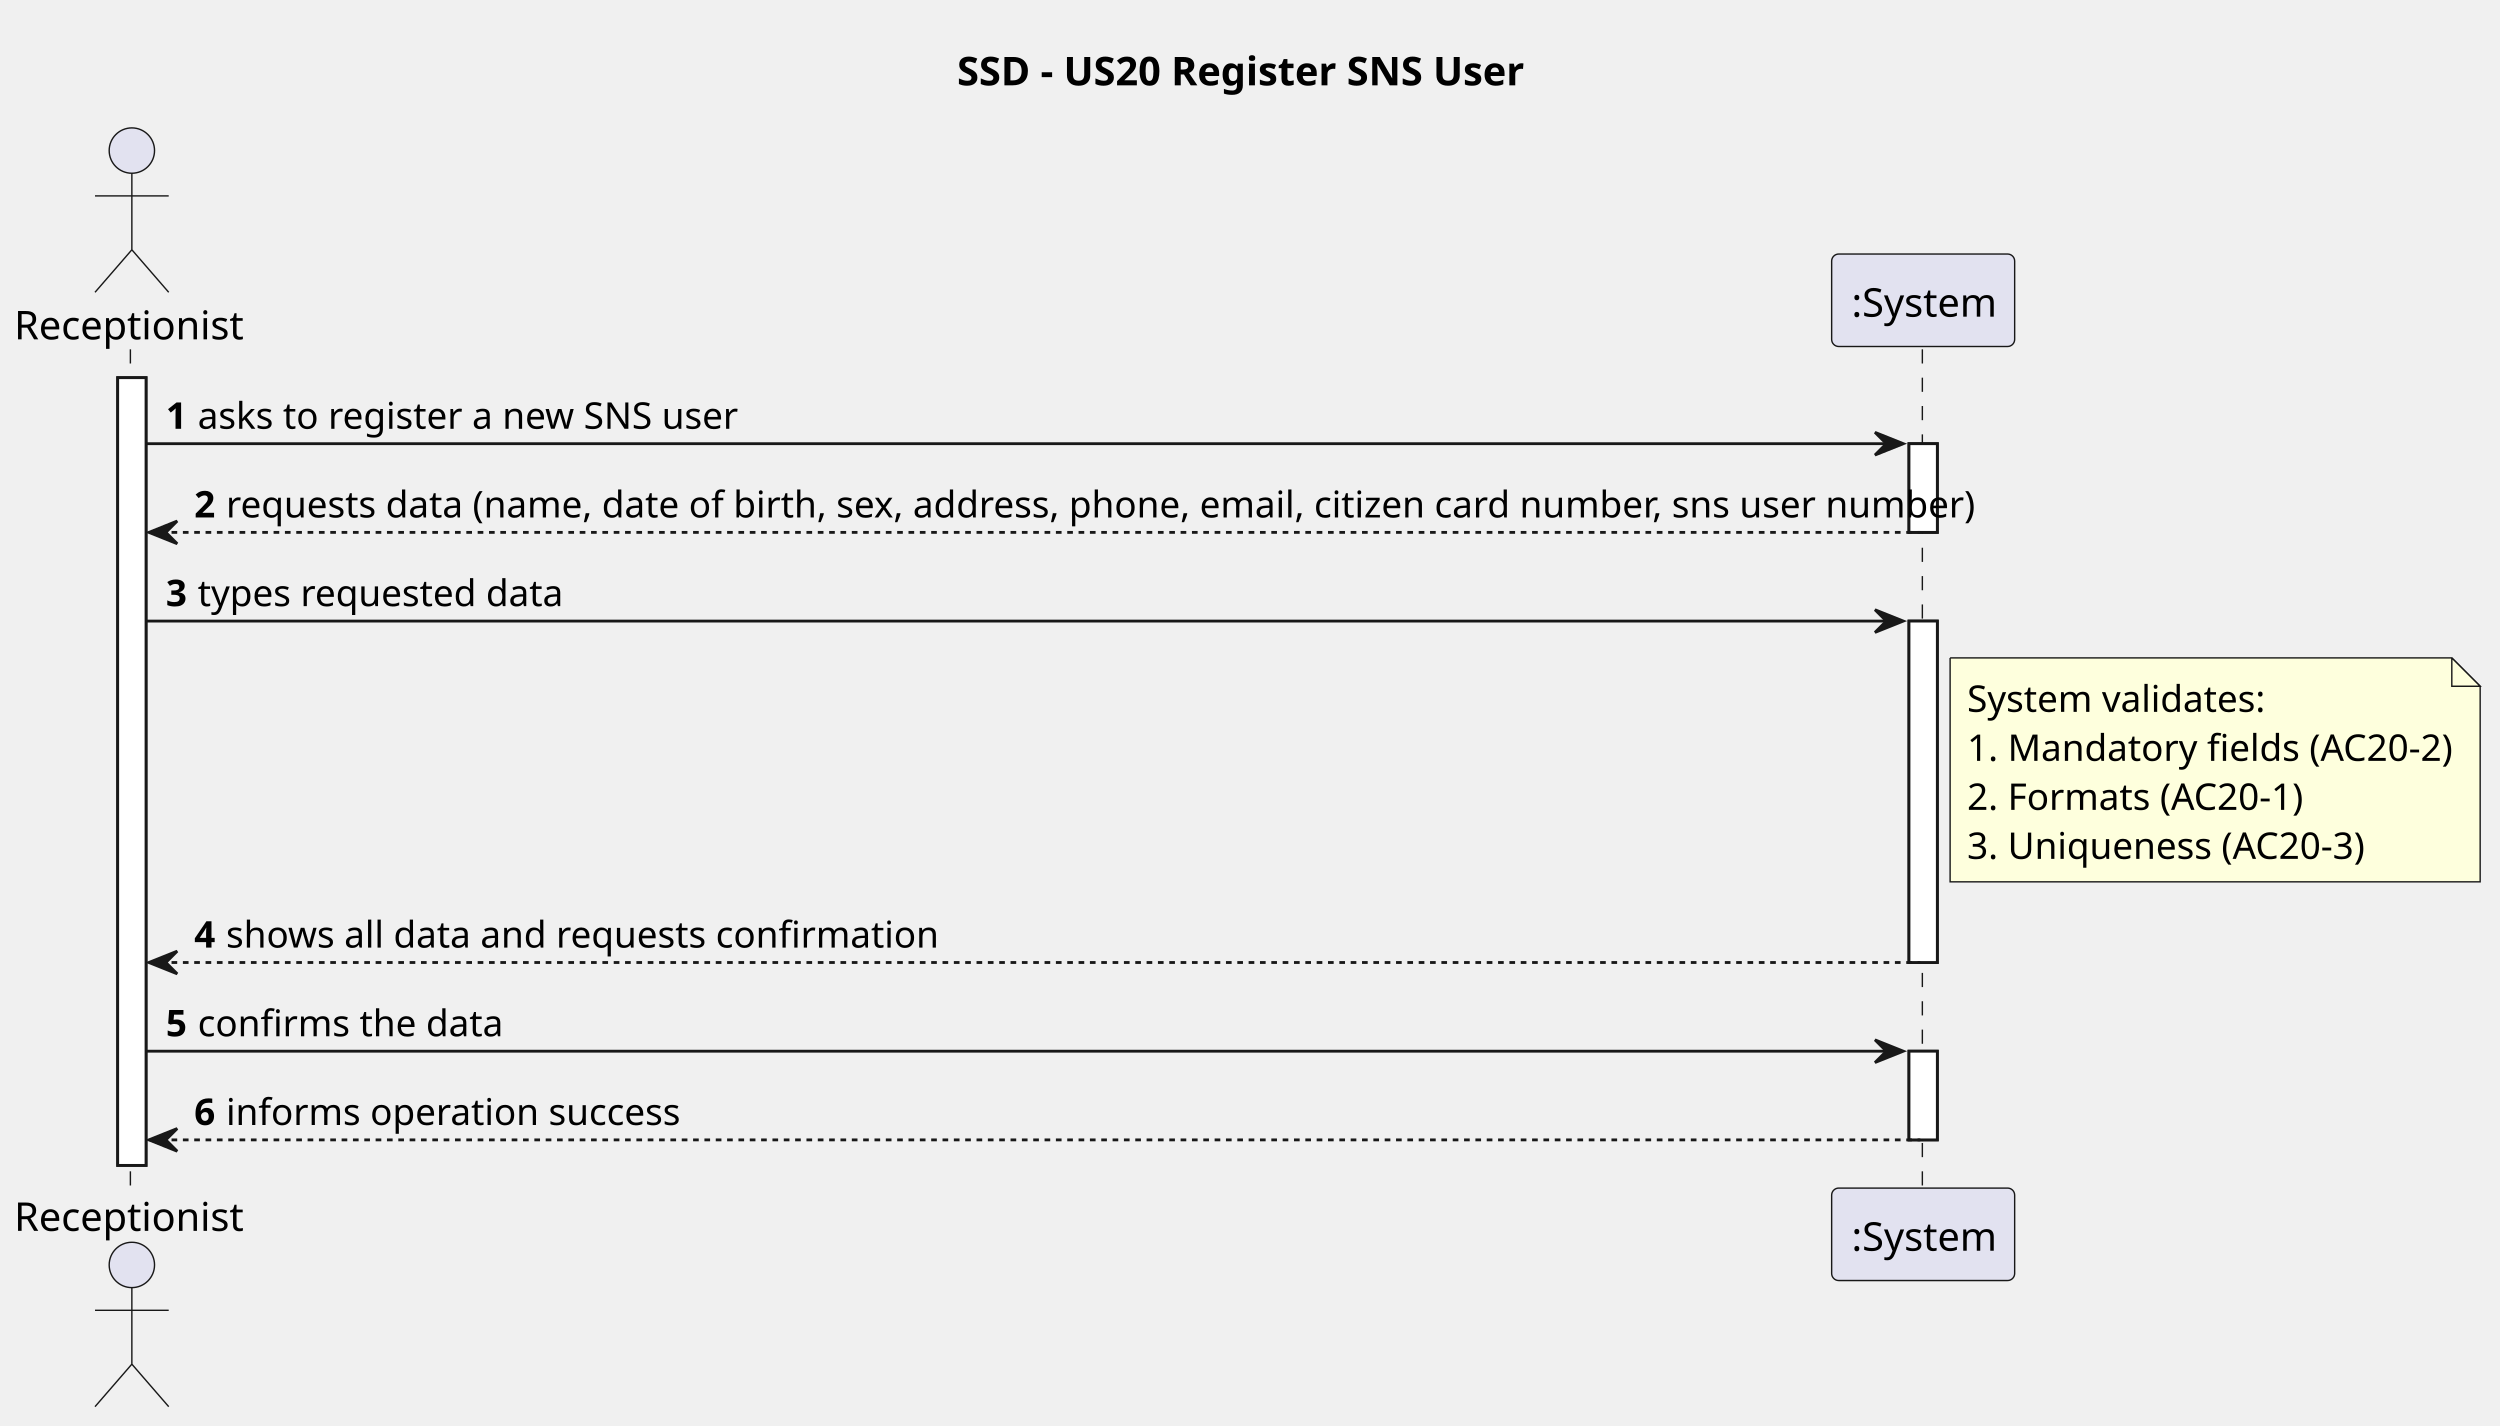
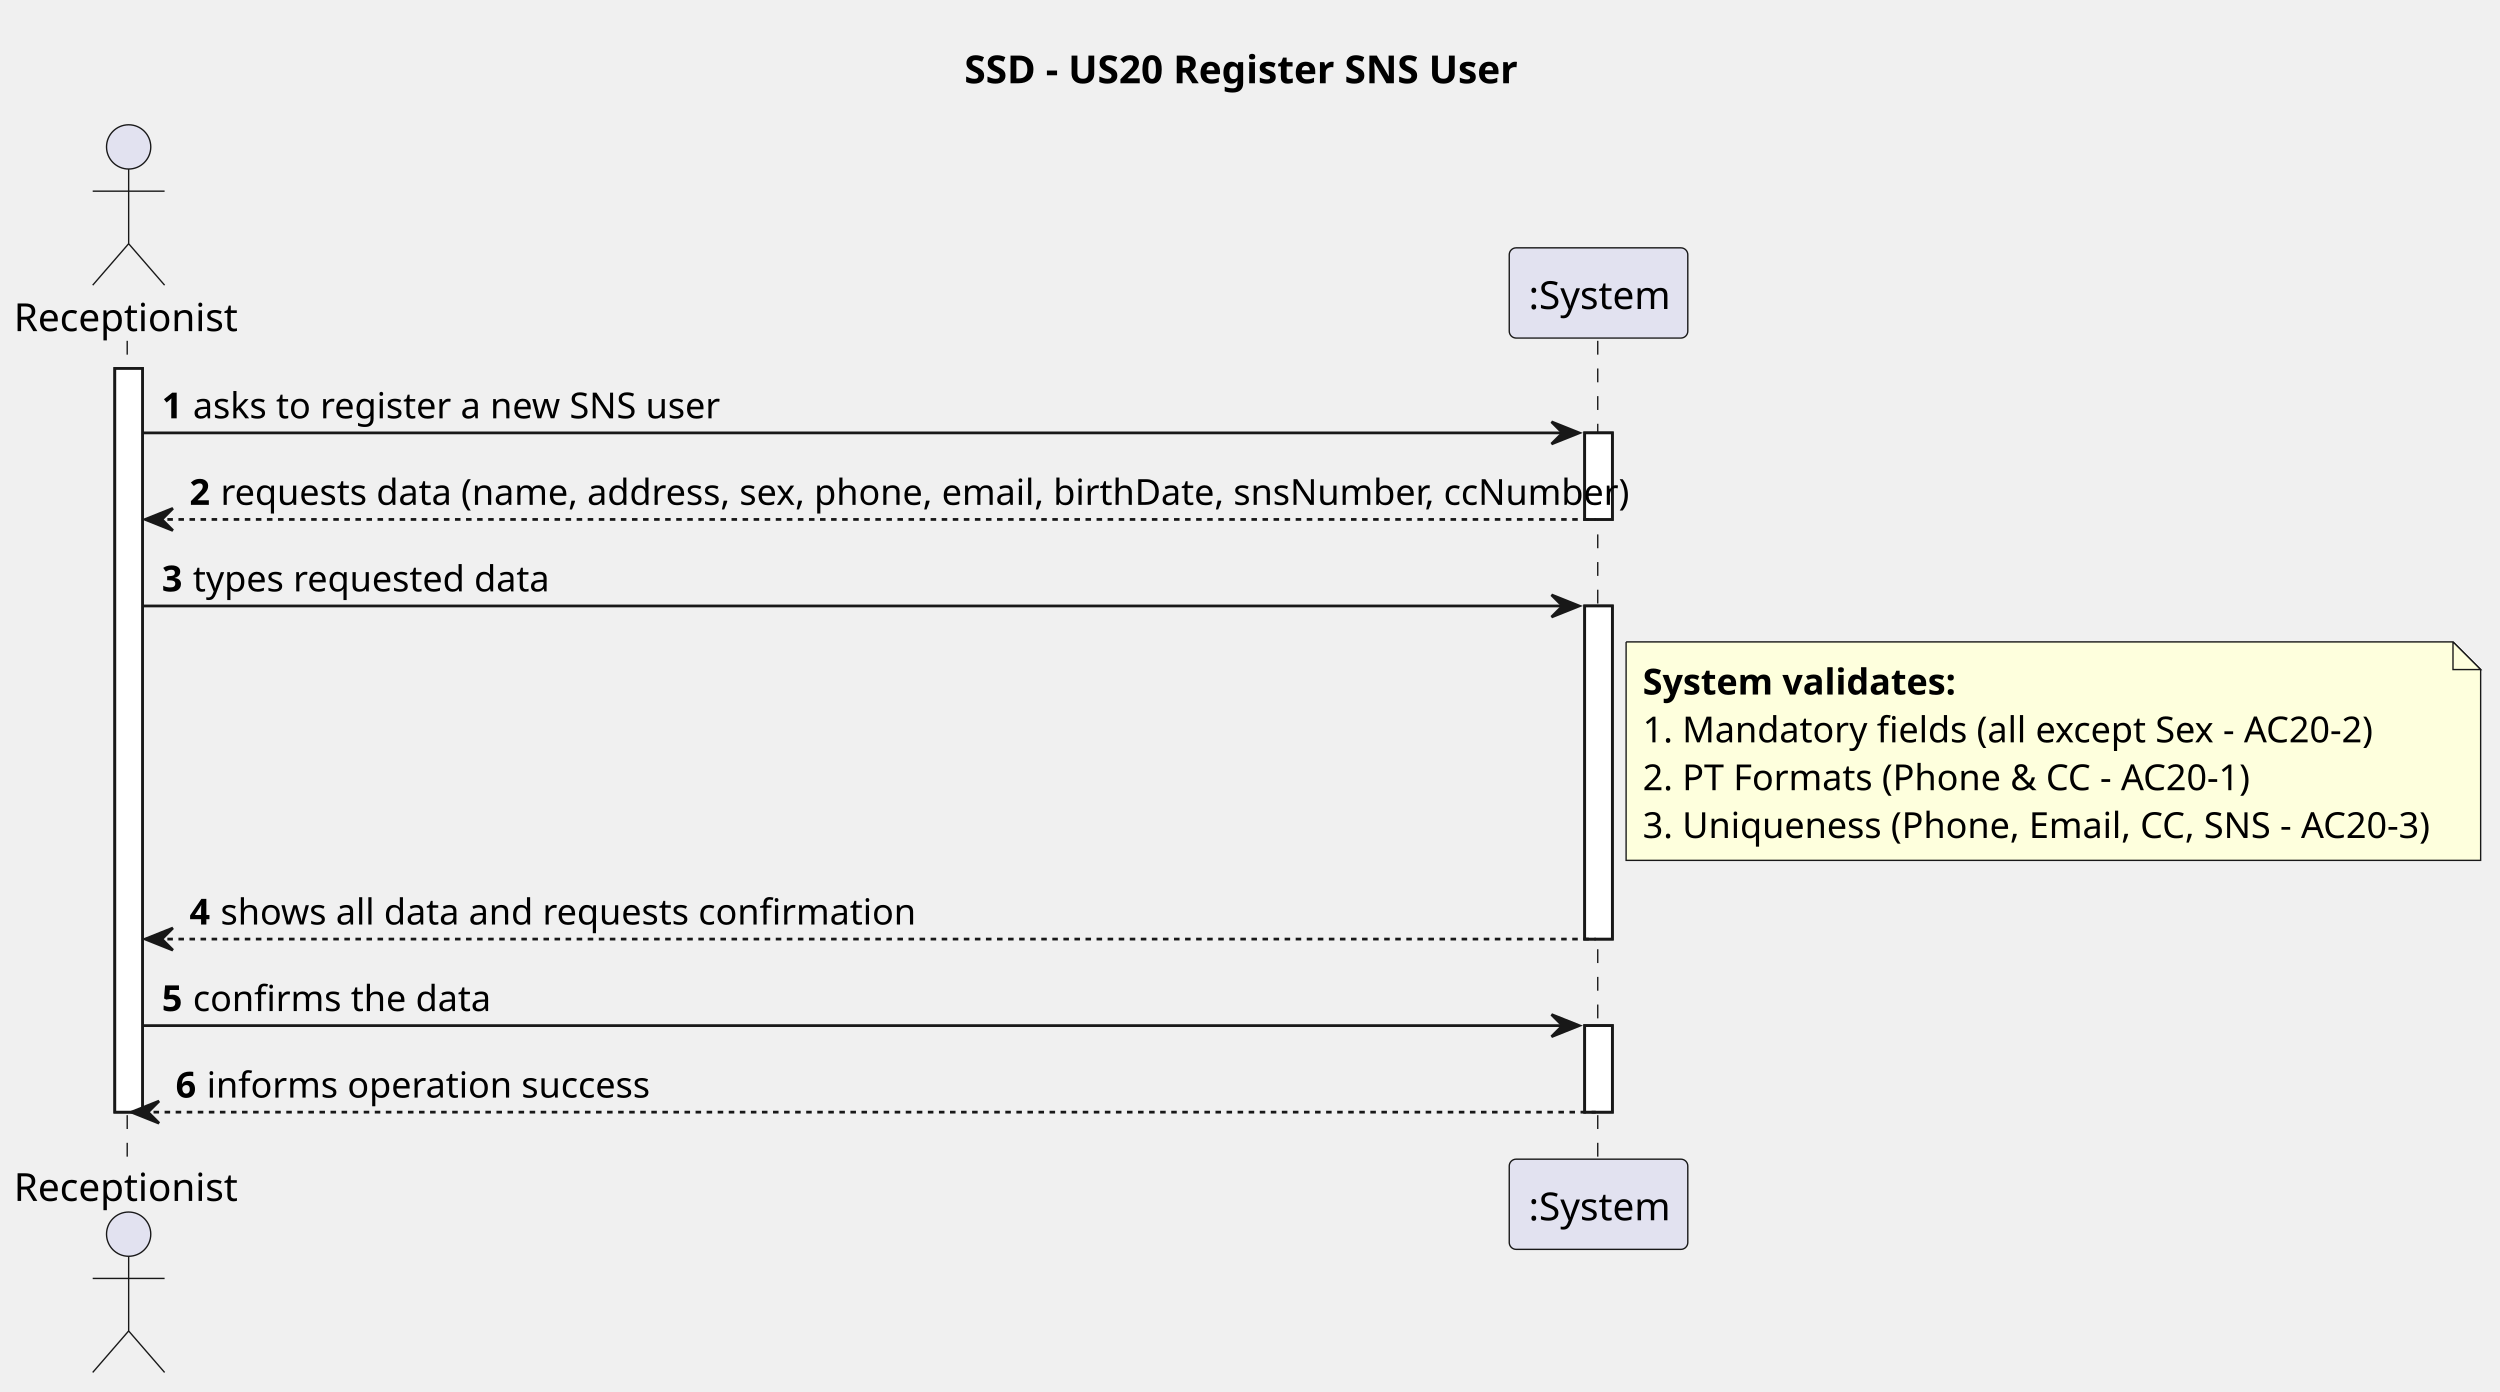
- <svg xmlns="http://www.w3.org/2000/svg" contentStyleType="text/css" data-diagram-type="SEQUENCE" height="503px" preserveAspectRatio="none" style="width:882px;height:503px;background:#FFFFFF;" version="1.1" viewBox="0 0 882 503" width="882px" zoomAndPan="magnify">
+ <svg xmlns="http://www.w3.org/2000/svg" contentStyleType="text/css" data-diagram-type="SEQUENCE" height="503px" preserveAspectRatio="none" style="width:904px;height:503px;background:#FFFFFF;" version="1.1" viewBox="0 0 904 503" width="904px" zoomAndPan="magnify">
  <defs />
  <g>
-     <text fill="#000000" font-family="sans-serif" font-size="14" font-weight="bold" lengthAdjust="spacing" textLength="203.855" x="337.664" y="30.107">SSD - US20 Register SNS User</text>
+     <text fill="#000000" font-family="sans-serif" font-size="14" font-weight="bold" lengthAdjust="spacing" textLength="203.855" x="348.715" y="30.107">SSD - US20 Register SNS User</text>
    <g>
-       <rect fill="#FFFFFF" height="277.91" style="stroke:#181818;stroke-width:1;" width="10" x="41.52" y="133.242" />
+       <rect fill="#FFFFFF" height="268.91" style="stroke:#181818;stroke-width:1;" width="10" x="41.52" y="133.242" />
    </g>
    <g>
-       <rect fill="#FFFFFF" height="31.291" style="stroke:#181818;stroke-width:1;" width="10" x="673.49" y="156.533" />
+       <rect fill="#FFFFFF" height="31.291" style="stroke:#181818;stroke-width:1;" width="10" x="573.025" y="156.533" />
    </g>
    <g>
-       <rect fill="#FFFFFF" height="120.455" style="stroke:#181818;stroke-width:1;" width="10" x="673.49" y="219.115" />
+       <rect fill="#FFFFFF" height="120.455" style="stroke:#181818;stroke-width:1;" width="10" x="573.025" y="219.115" />
    </g>
    <g>
-       <rect fill="#FFFFFF" height="31.291" style="stroke:#181818;stroke-width:1;" width="10" x="673.49" y="370.861" />
+       <rect fill="#FFFFFF" height="31.291" style="stroke:#181818;stroke-width:1;" width="10" x="573.025" y="370.861" />
    </g>
    <g>
      <rect fill="#000000" fill-opacity="0" height="296.91" width="8" x="42.52" y="123.242" />
      <line style="stroke:#181818;stroke-width:0.5;stroke-dasharray:5,5;" x1="46" x2="46" y1="123.242" y2="420.152" />
    </g>
    <g>
-       <rect fill="#000000" fill-opacity="0" height="296.91" width="8" x="674.49" y="123.242" />
-       <line style="stroke:#181818;stroke-width:0.5;stroke-dasharray:5,5;" x1="678.207" x2="678.207" y1="123.242" y2="420.152" />
+       <rect fill="#000000" fill-opacity="0" height="296.91" width="8" x="574.025" y="123.242" />
+       <line style="stroke:#181818;stroke-width:0.5;stroke-dasharray:5,5;" x1="577.743" x2="577.743" y1="123.242" y2="420.152" />
    </g>
    <g class="participant participant-head" data-participant="Rec">
      <text fill="#000000" font-family="sans-serif" font-size="14" lengthAdjust="spacing" textLength="77.041" x="5" y="119.728">Receptionist</text>
      <ellipse cx="46.52" cy="53.121" fill="#E2E2F0" rx="8" ry="8" style="stroke:#181818;stroke-width:0.5;" />
      <path d="M46.52,61.121 L46.52,88.121 M33.52,69.121 L59.52,69.121 M46.52,88.121 L33.52,103.121 M46.52,88.121 L59.52,103.121" fill="none" style="stroke:#181818;stroke-width:0.5;" />
    </g>
    <g class="participant participant-tail" data-participant="Rec">
      <text fill="#000000" font-family="sans-serif" font-size="14" lengthAdjust="spacing" textLength="77.041" x="5" y="434.26">Receptionist</text>
      <ellipse cx="46.52" cy="446.273" fill="#E2E2F0" rx="8" ry="8" style="stroke:#181818;stroke-width:0.5;" />
      <path d="M46.52,454.273 L46.52,481.273 M33.52,462.273 L59.52,462.273 M46.52,481.273 L33.52,496.273 M46.52,481.273 L59.52,496.273" fill="none" style="stroke:#181818;stroke-width:0.5;" />
    </g>
    <g class="participant participant-head" data-participant="System">
-       <rect fill="#E2E2F0" height="32.621" rx="2.5" ry="2.5" style="stroke:#181818;stroke-width:0.5;" width="64.565" x="646.207" y="89.621" />
-       <text fill="#000000" font-family="sans-serif" font-size="14" lengthAdjust="spacing" textLength="50.565" x="653.207" y="111.728">:System</text>
+       <rect fill="#E2E2F0" height="32.621" rx="2.5" ry="2.5" style="stroke:#181818;stroke-width:0.5;" width="64.565" x="545.743" y="89.621" />
+       <text fill="#000000" font-family="sans-serif" font-size="14" lengthAdjust="spacing" textLength="50.565" x="552.743" y="111.728">:System</text>
    </g>
    <g class="participant participant-tail" data-participant="System">
-       <rect fill="#E2E2F0" height="32.621" rx="2.5" ry="2.5" style="stroke:#181818;stroke-width:0.5;" width="64.565" x="646.207" y="419.152" />
-       <text fill="#000000" font-family="sans-serif" font-size="14" lengthAdjust="spacing" textLength="50.565" x="653.207" y="441.26">:System</text>
+       <rect fill="#E2E2F0" height="32.621" rx="2.5" ry="2.5" style="stroke:#181818;stroke-width:0.5;" width="64.565" x="545.743" y="419.152" />
+       <text fill="#000000" font-family="sans-serif" font-size="14" lengthAdjust="spacing" textLength="50.565" x="552.743" y="441.26">:System</text>
    </g>
    <g>
-       <rect fill="#FFFFFF" height="277.91" style="stroke:#181818;stroke-width:1;" width="10" x="41.52" y="133.242" />
+       <rect fill="#FFFFFF" height="268.91" style="stroke:#181818;stroke-width:1;" width="10" x="41.52" y="133.242" />
    </g>
    <g>
-       <rect fill="#FFFFFF" height="31.291" style="stroke:#181818;stroke-width:1;" width="10" x="673.49" y="156.533" />
+       <rect fill="#FFFFFF" height="31.291" style="stroke:#181818;stroke-width:1;" width="10" x="573.025" y="156.533" />
    </g>
    <g>
-       <rect fill="#FFFFFF" height="120.455" style="stroke:#181818;stroke-width:1;" width="10" x="673.49" y="219.115" />
+       <rect fill="#FFFFFF" height="120.455" style="stroke:#181818;stroke-width:1;" width="10" x="573.025" y="219.115" />
    </g>
    <g>
-       <rect fill="#FFFFFF" height="31.291" style="stroke:#181818;stroke-width:1;" width="10" x="673.49" y="370.861" />
+       <rect fill="#FFFFFF" height="31.291" style="stroke:#181818;stroke-width:1;" width="10" x="573.025" y="370.861" />
    </g>
    <g class="message" data-participant-1="Rec" data-participant-2="System">
-       <polygon fill="#181818" points="661.49,152.533,671.49,156.533,661.49,160.533,665.49,156.533" style="stroke:#181818;stroke-width:1;" />
-       <line style="stroke:#181818;stroke-width:1;" x1="51.52" x2="667.49" y1="156.533" y2="156.533" />
+       <polygon fill="#181818" points="561.025,152.533,571.025,156.533,561.025,160.533,565.025,156.533" style="stroke:#181818;stroke-width:1;" />
+       <line style="stroke:#181818;stroke-width:1;" x1="51.52" x2="567.025" y1="156.533" y2="156.533" />
      <text fill="#000000" font-family="sans-serif" font-size="13" font-weight="bold" lengthAdjust="spacing" textLength="7.23" x="58.52" y="151.27">1</text>
      <text fill="#000000" font-family="sans-serif" font-size="13" lengthAdjust="spacing" textLength="185.688" x="69.751" y="151.27">asks to register a new SNS user</text>
    </g>
    <g class="message" data-participant-1="System" data-participant-2="Rec">
      <polygon fill="#181818" points="62.52,183.824,52.52,187.824,62.52,191.824,58.52,187.824" style="stroke:#181818;stroke-width:1;" />
-       <line style="stroke:#181818;stroke-width:1;stroke-dasharray:2,2;" x1="56.52" x2="677.49" y1="187.824" y2="187.824" />
+       <line style="stroke:#181818;stroke-width:1;stroke-dasharray:2,2;" x1="56.52" x2="577.025" y1="187.824" y2="187.824" />
      <text fill="#000000" font-family="sans-serif" font-size="13" font-weight="bold" lengthAdjust="spacing" textLength="7.23" x="68.52" y="182.561">2</text>
-       <text fill="#000000" font-family="sans-serif" font-size="13" lengthAdjust="spacing" textLength="586.739" x="79.751" y="182.561">requests data (name, date of birth, sex, address, phone, email, citizen card number, sns user number)</text>
+       <text fill="#000000" font-family="sans-serif" font-size="13" lengthAdjust="spacing" textLength="486.275" x="79.751" y="182.561">requests data (name, address, sex, phone, email, birthDate, snsNumber, ccNumber)</text>
    </g>
    <g class="message" data-participant-1="Rec" data-participant-2="System">
-       <polygon fill="#181818" points="661.49,215.115,671.49,219.115,661.49,223.115,665.49,219.115" style="stroke:#181818;stroke-width:1;" />
-       <line style="stroke:#181818;stroke-width:1;" x1="51.52" x2="667.49" y1="219.115" y2="219.115" />
+       <polygon fill="#181818" points="561.025,215.115,571.025,219.115,561.025,223.115,565.025,219.115" style="stroke:#181818;stroke-width:1;" />
+       <line style="stroke:#181818;stroke-width:1;" x1="51.52" x2="567.025" y1="219.115" y2="219.115" />
      <text fill="#000000" font-family="sans-serif" font-size="13" font-weight="bold" lengthAdjust="spacing" textLength="7.23" x="58.52" y="213.852">3</text>
      <text fill="#000000" font-family="sans-serif" font-size="13" lengthAdjust="spacing" textLength="121.418" x="69.751" y="213.852">types requested data</text>
    </g>
-     <path d="M688,232.115 L688,311.115 L875,311.115 L875,242.115 L865,232.115 L688,232.115" fill="#FEFFDD" style="stroke:#181818;stroke-width:0.5;" />
-     <path d="M865,232.115 L865,242.115 L875,242.115 L865,232.115" fill="#FEFFDD" style="stroke:#181818;stroke-width:0.5;" />
-     <text fill="#000000" font-family="sans-serif" font-size="13" lengthAdjust="spacing" textLength="101.874" x="694" y="251.144">System validates:</text>
-     <text fill="#000000" font-family="sans-serif" font-size="13" lengthAdjust="spacing" textLength="166.182" x="694" y="268.435">1. Mandatory fields (AC20-2)</text>
-     <text fill="#000000" font-family="sans-serif" font-size="13" lengthAdjust="spacing" textLength="118.473" x="694" y="285.726">2. Formats (AC20-1)</text>
-     <text fill="#000000" font-family="sans-serif" font-size="13" lengthAdjust="spacing" textLength="139.458" x="694" y="303.017">3. Uniqueness (AC20-3)</text>
+     <path d="M588,232.115 L588,311.115 L897,311.115 L897,242.115 L887,232.115 L588,232.115" fill="#FEFFDD" style="stroke:#181818;stroke-width:0.5;" />
+     <path d="M887,232.115 L887,242.115 L897,242.115 L887,232.115" fill="#FEFFDD" style="stroke:#181818;stroke-width:0.5;" />
+     <text fill="#000000" font-family="sans-serif" font-size="13" font-weight="bold" lengthAdjust="spacing" textLength="109.834" x="594" y="251.144">System validates:</text>
+     <text fill="#000000" font-family="sans-serif" font-size="13" lengthAdjust="spacing" textLength="258.667" x="594" y="268.435">1. Mandatory fields (all except Sex - AC20-2)</text>
+     <text fill="#000000" font-family="sans-serif" font-size="13" lengthAdjust="spacing" textLength="222.511" x="594" y="285.726">2. PT Formats (Phone &amp; CC - AC20-1)</text>
+     <text fill="#000000" font-family="sans-serif" font-size="13" lengthAdjust="spacing" textLength="288.285" x="594" y="303.017">3. Uniqueness (Phone, Email, CC, SNS - AC20-3)</text>
    <g class="message" data-participant-1="System" data-participant-2="Rec">
      <polygon fill="#181818" points="62.52,335.57,52.52,339.57,62.52,343.57,58.52,339.57" style="stroke:#181818;stroke-width:1;" />
-       <line style="stroke:#181818;stroke-width:1;stroke-dasharray:2,2;" x1="56.52" x2="677.49" y1="339.57" y2="339.57" />
+       <line style="stroke:#181818;stroke-width:1;stroke-dasharray:2,2;" x1="56.52" x2="577.025" y1="339.57" y2="339.57" />
      <text fill="#000000" font-family="sans-serif" font-size="13" font-weight="bold" lengthAdjust="spacing" textLength="7.23" x="68.52" y="334.308">4</text>
      <text fill="#000000" font-family="sans-serif" font-size="13" lengthAdjust="spacing" textLength="235.574" x="79.751" y="334.308">shows all data and requests confirmation</text>
    </g>
    <g class="message" data-participant-1="Rec" data-participant-2="System">
-       <polygon fill="#181818" points="661.49,366.861,671.49,370.861,661.49,374.861,665.49,370.861" style="stroke:#181818;stroke-width:1;" />
-       <line style="stroke:#181818;stroke-width:1;" x1="51.52" x2="667.49" y1="370.861" y2="370.861" />
+       <polygon fill="#181818" points="561.025,366.861,571.025,370.861,561.025,374.861,565.025,370.861" style="stroke:#181818;stroke-width:1;" />
+       <line style="stroke:#181818;stroke-width:1;" x1="51.52" x2="567.025" y1="370.861" y2="370.861" />
      <text fill="#000000" font-family="sans-serif" font-size="13" font-weight="bold" lengthAdjust="spacing" textLength="7.23" x="58.52" y="365.599">5</text>
      <text fill="#000000" font-family="sans-serif" font-size="13" lengthAdjust="spacing" textLength="99.715" x="69.751" y="365.599">confirms the data</text>
    </g>
    <g class="message" data-participant-1="System" data-participant-2="Rec">
-       <polygon fill="#181818" points="62.52,398.152,52.52,402.152,62.52,406.152,58.52,402.152" style="stroke:#181818;stroke-width:1;" />
-       <line style="stroke:#181818;stroke-width:1;stroke-dasharray:2,2;" x1="56.52" x2="677.49" y1="402.152" y2="402.152" />
-       <text fill="#000000" font-family="sans-serif" font-size="13" font-weight="bold" lengthAdjust="spacing" textLength="7.23" x="68.52" y="396.89">6</text>
-       <text fill="#000000" font-family="sans-serif" font-size="13" lengthAdjust="spacing" textLength="151.011" x="79.751" y="396.89">informs operation success</text>
+       <polygon fill="#181818" points="57.52,398.152,47.52,402.152,57.52,406.152,53.52,402.152" style="stroke:#181818;stroke-width:1;" />
+       <line style="stroke:#181818;stroke-width:1;stroke-dasharray:2,2;" x1="51.52" x2="577.025" y1="402.152" y2="402.152" />
+       <text fill="#000000" font-family="sans-serif" font-size="13" font-weight="bold" lengthAdjust="spacing" textLength="7.23" x="63.52" y="396.89">6</text>
+       <text fill="#000000" font-family="sans-serif" font-size="13" lengthAdjust="spacing" textLength="151.011" x="74.751" y="396.89">informs operation success</text>
    </g>
  </g>
</svg>
